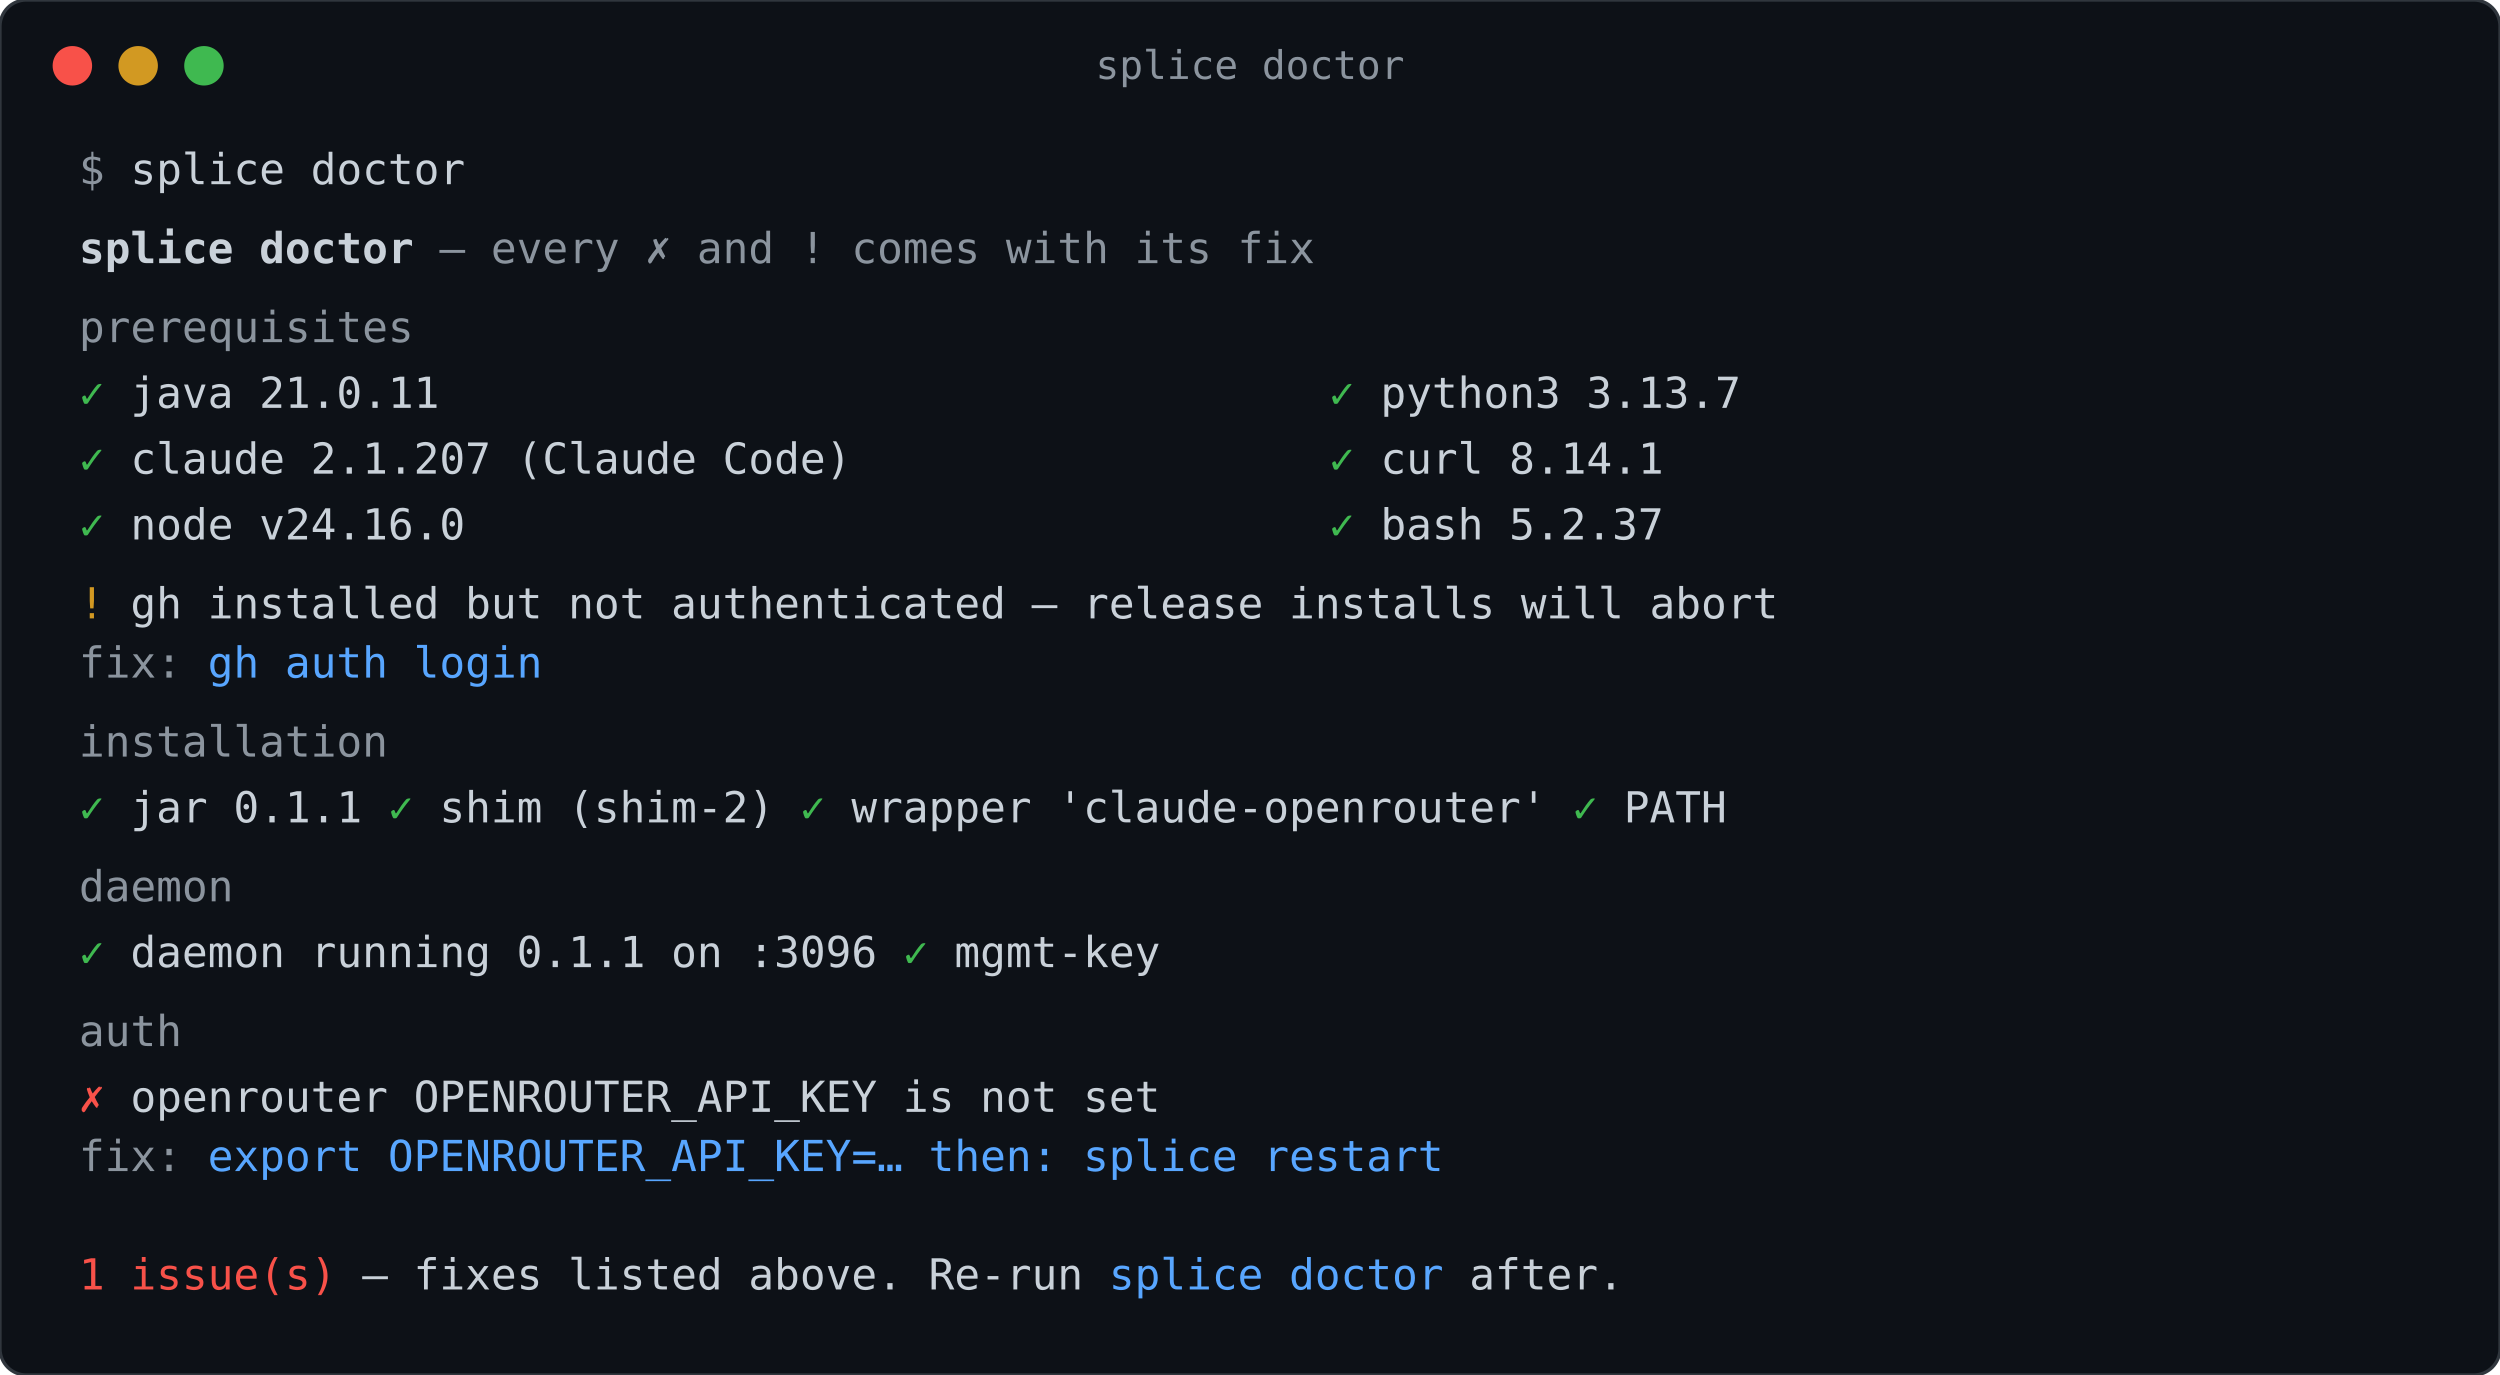
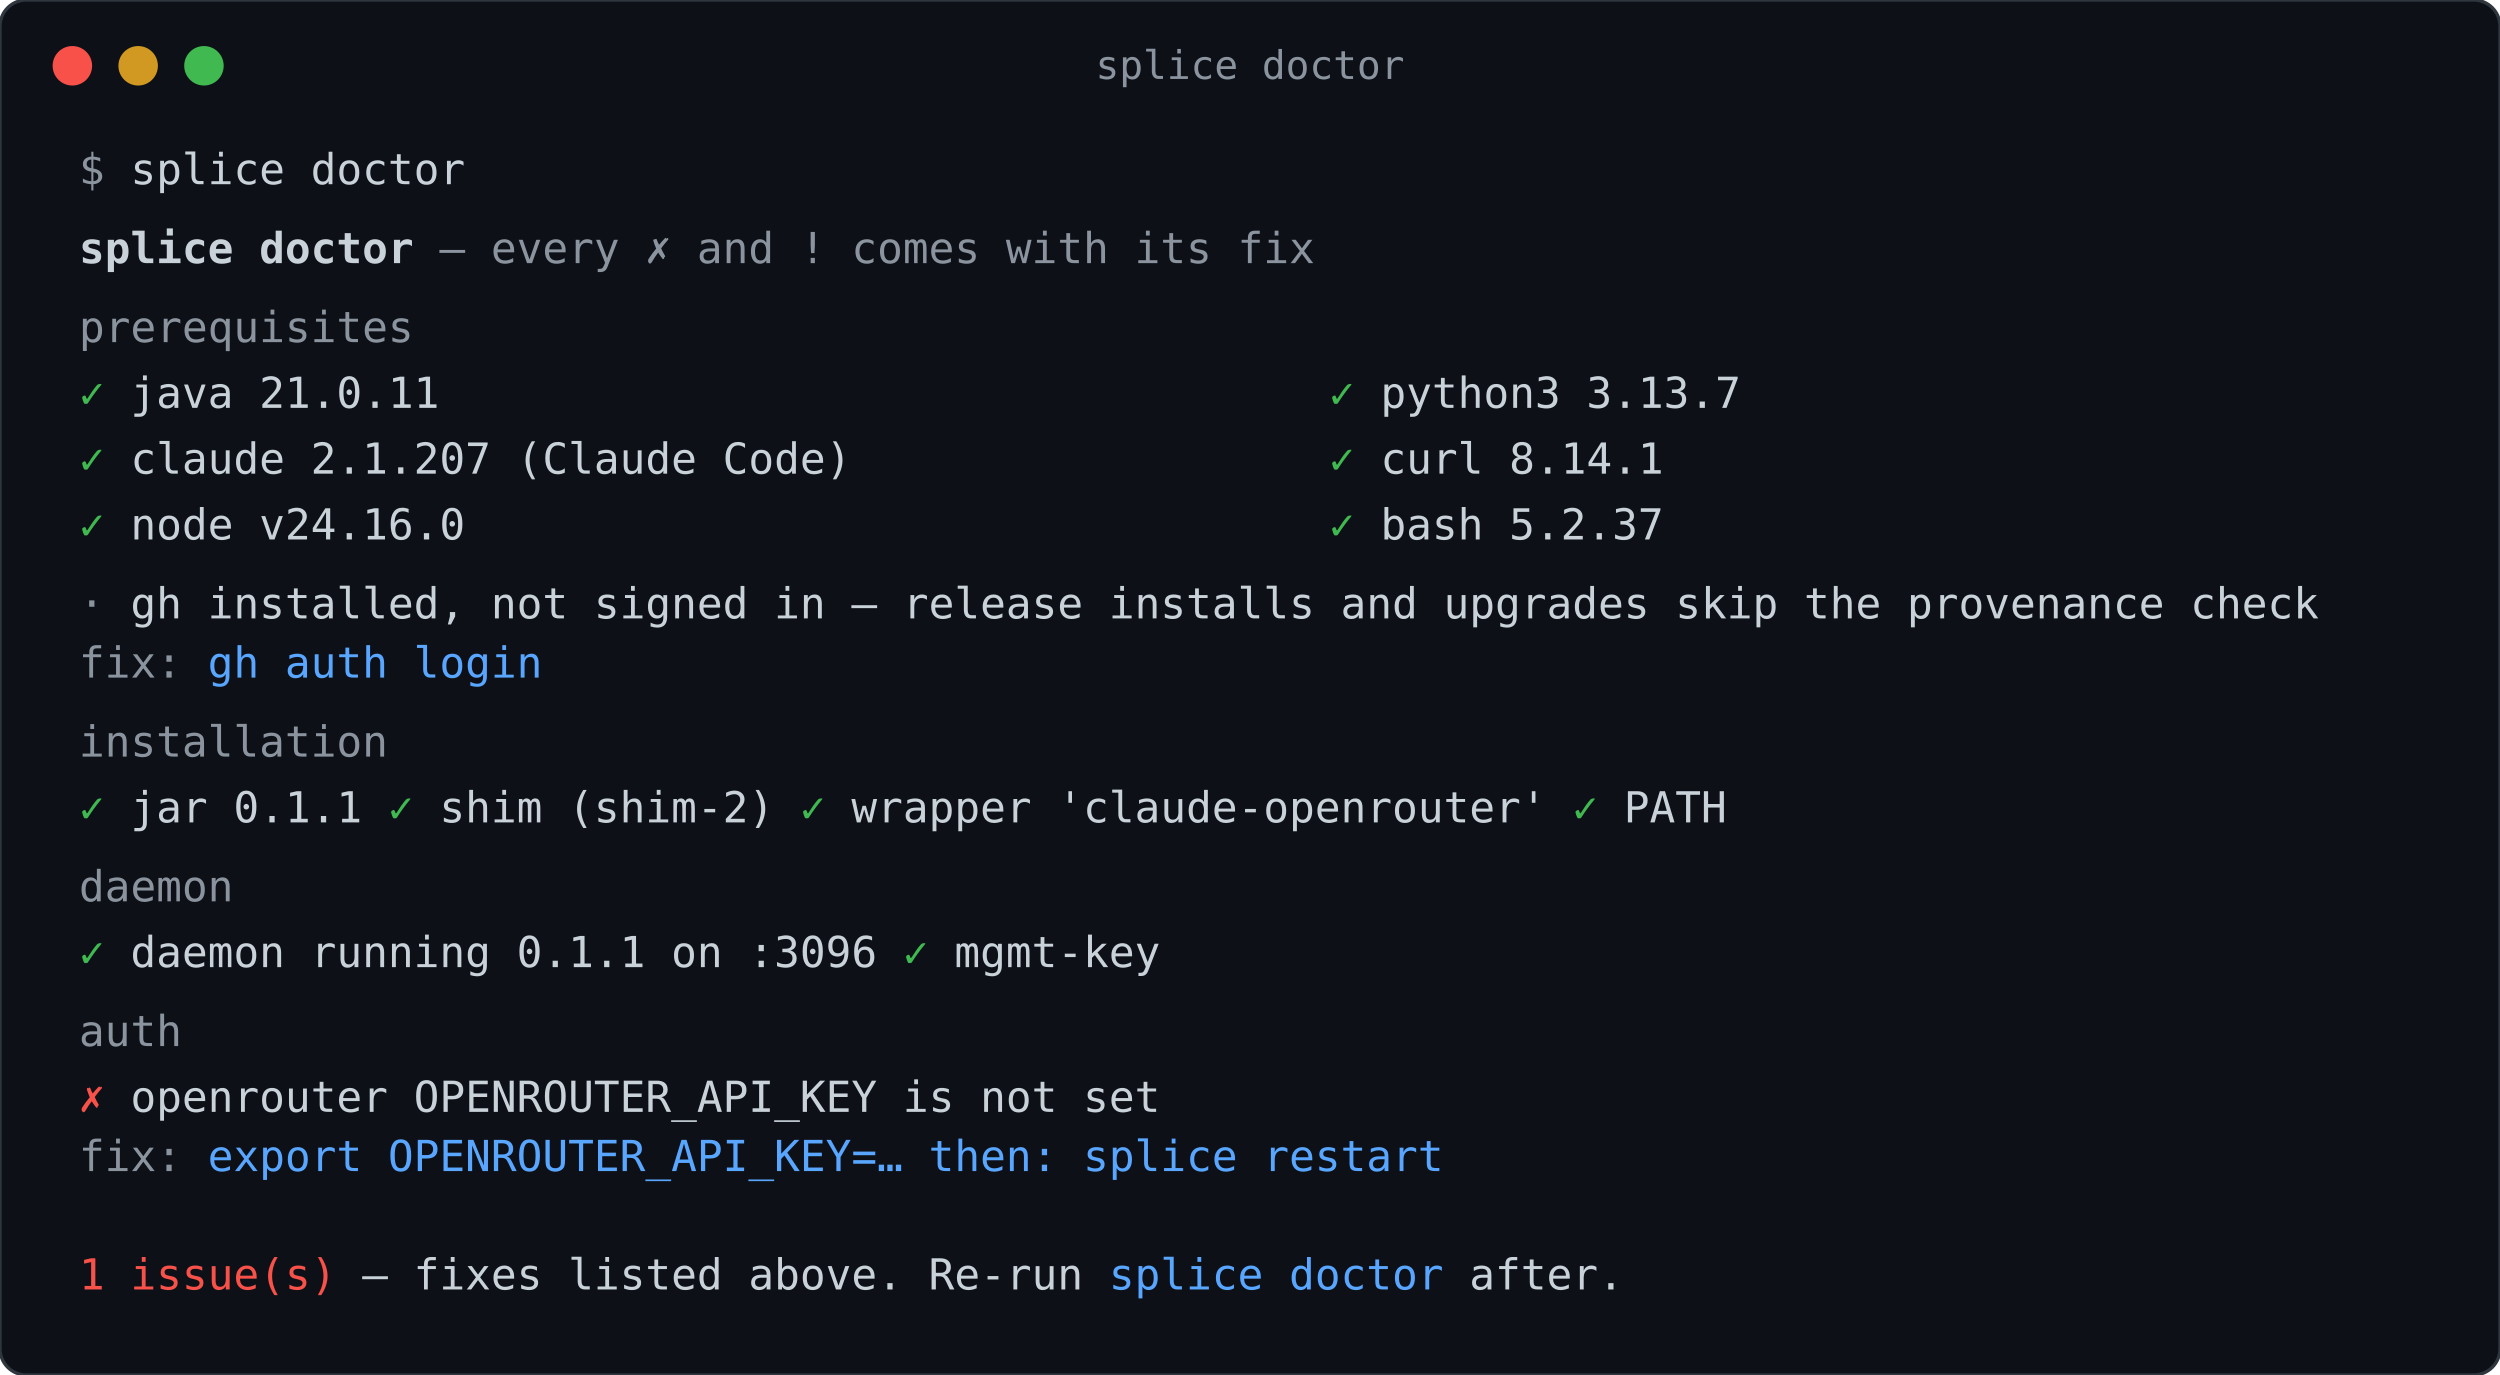
<svg xmlns="http://www.w3.org/2000/svg" width="760" height="418" viewBox="0 0 760 418" font-family="ui-monospace, SFMono-Regular, 'SF Mono', Menlo, Consolas, monospace" font-size="13">
  <rect width="760" height="418" rx="8" fill="#0d1117" stroke="#30363d" />
  <circle cx="22" cy="20" r="6" fill="#f85149" />
  <circle cx="42" cy="20" r="6" fill="#d29922" />
  <circle cx="62" cy="20" r="6" fill="#3fb950" />
  <text x="380" y="24" fill="#8b949e" text-anchor="middle" font-size="12">splice doctor</text>
  <g fill="#c9d1d9">
    <text x="24" y="56">
      <tspan fill="#8b949e">$</tspan> splice doctor</text>
    <text x="24" y="80">
      <tspan font-weight="bold">splice doctor</tspan>
      <tspan fill="#8b949e">— every ✗ and ! comes with its fix</tspan>
    </text>
    <text x="24" y="104" fill="#8b949e">prerequisites</text>
    <text x="24" y="124">
      <tspan fill="#3fb950">✓</tspan> java     21.0.11</text>
    <text x="24" y="144">
      <tspan fill="#3fb950">✓</tspan> claude   2.1.207 (Claude Code)</text>
    <text x="24" y="164">
      <tspan fill="#3fb950">✓</tspan> node     v24.16.0</text>
    <text x="404" y="124">
      <tspan fill="#3fb950">✓</tspan> python3  3.13.7</text>
    <text x="404" y="144">
      <tspan fill="#3fb950">✓</tspan> curl     8.14.1</text>
    <text x="404" y="164">
      <tspan fill="#3fb950">✓</tspan> bash     5.2.37</text>
    <text x="24" y="188">
-       <tspan fill="#d29922">!</tspan> gh       installed but not authenticated — release installs will abort</text>
+       <tspan fill="#8b949e">·</tspan> gh       installed, not signed in — release installs and upgrades skip the provenance check</text>
    <text x="24" y="206">
      <tspan fill="#8b949e">fix:</tspan>
      <tspan fill="#58a6ff">gh auth login</tspan>
    </text>
    <text x="24" y="230" fill="#8b949e">installation</text>
    <text x="24" y="250">
      <tspan fill="#3fb950">✓</tspan> jar      0.1.1   <tspan fill="#3fb950">✓</tspan> shim (shim-2)   <tspan fill="#3fb950">✓</tspan> wrapper 'claude-openrouter'   <tspan fill="#3fb950">✓</tspan> PATH</text>
    <text x="24" y="274" fill="#8b949e">daemon</text>
    <text x="24" y="294">
      <tspan fill="#3fb950">✓</tspan> daemon   running 0.1.1 on :3096   <tspan fill="#3fb950">✓</tspan> mgmt-key</text>
    <text x="24" y="318" fill="#8b949e">auth</text>
    <text x="24" y="338">
      <tspan fill="#f85149">✗</tspan> openrouter  OPENROUTER_API_KEY is not set</text>
    <text x="24" y="356">
      <tspan fill="#8b949e">fix:</tspan>
      <tspan fill="#58a6ff">export OPENROUTER_API_KEY=…   then: splice restart</tspan>
    </text>
    <text x="24" y="392">
      <tspan fill="#f85149">1 issue(s)</tspan> — fixes listed above. Re-run <tspan fill="#58a6ff">splice doctor</tspan> after.</text>
  </g>
</svg>
